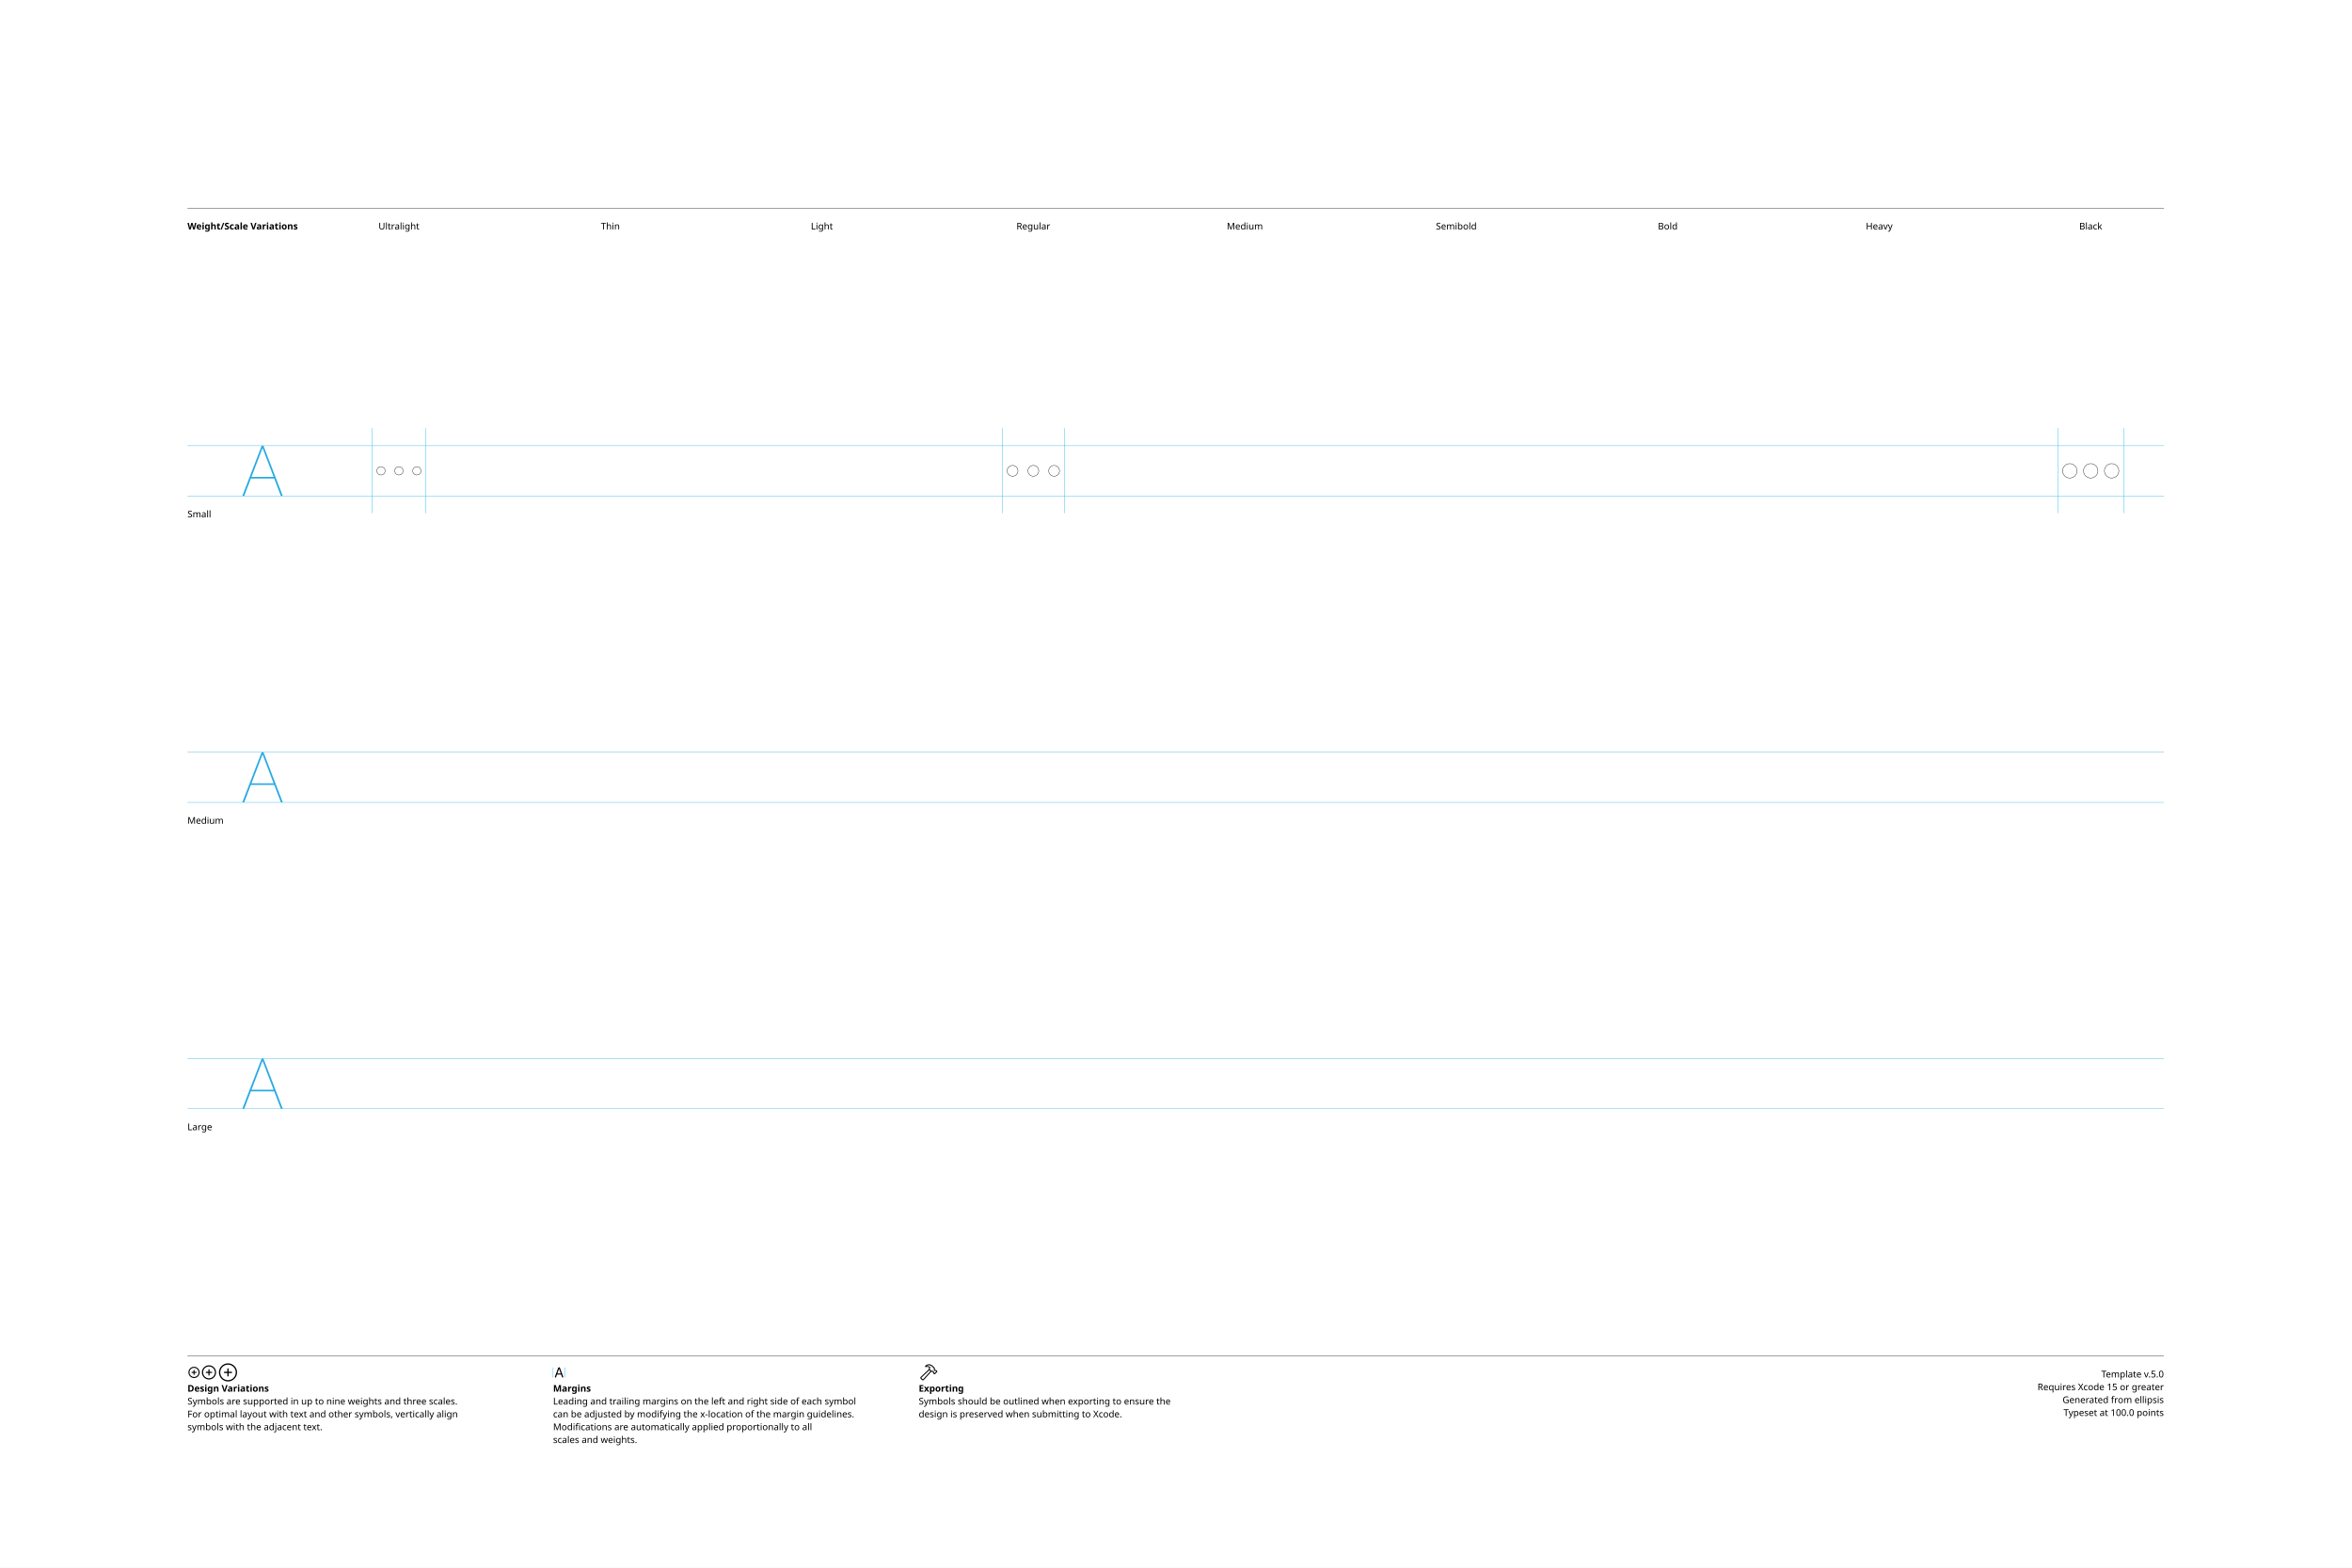
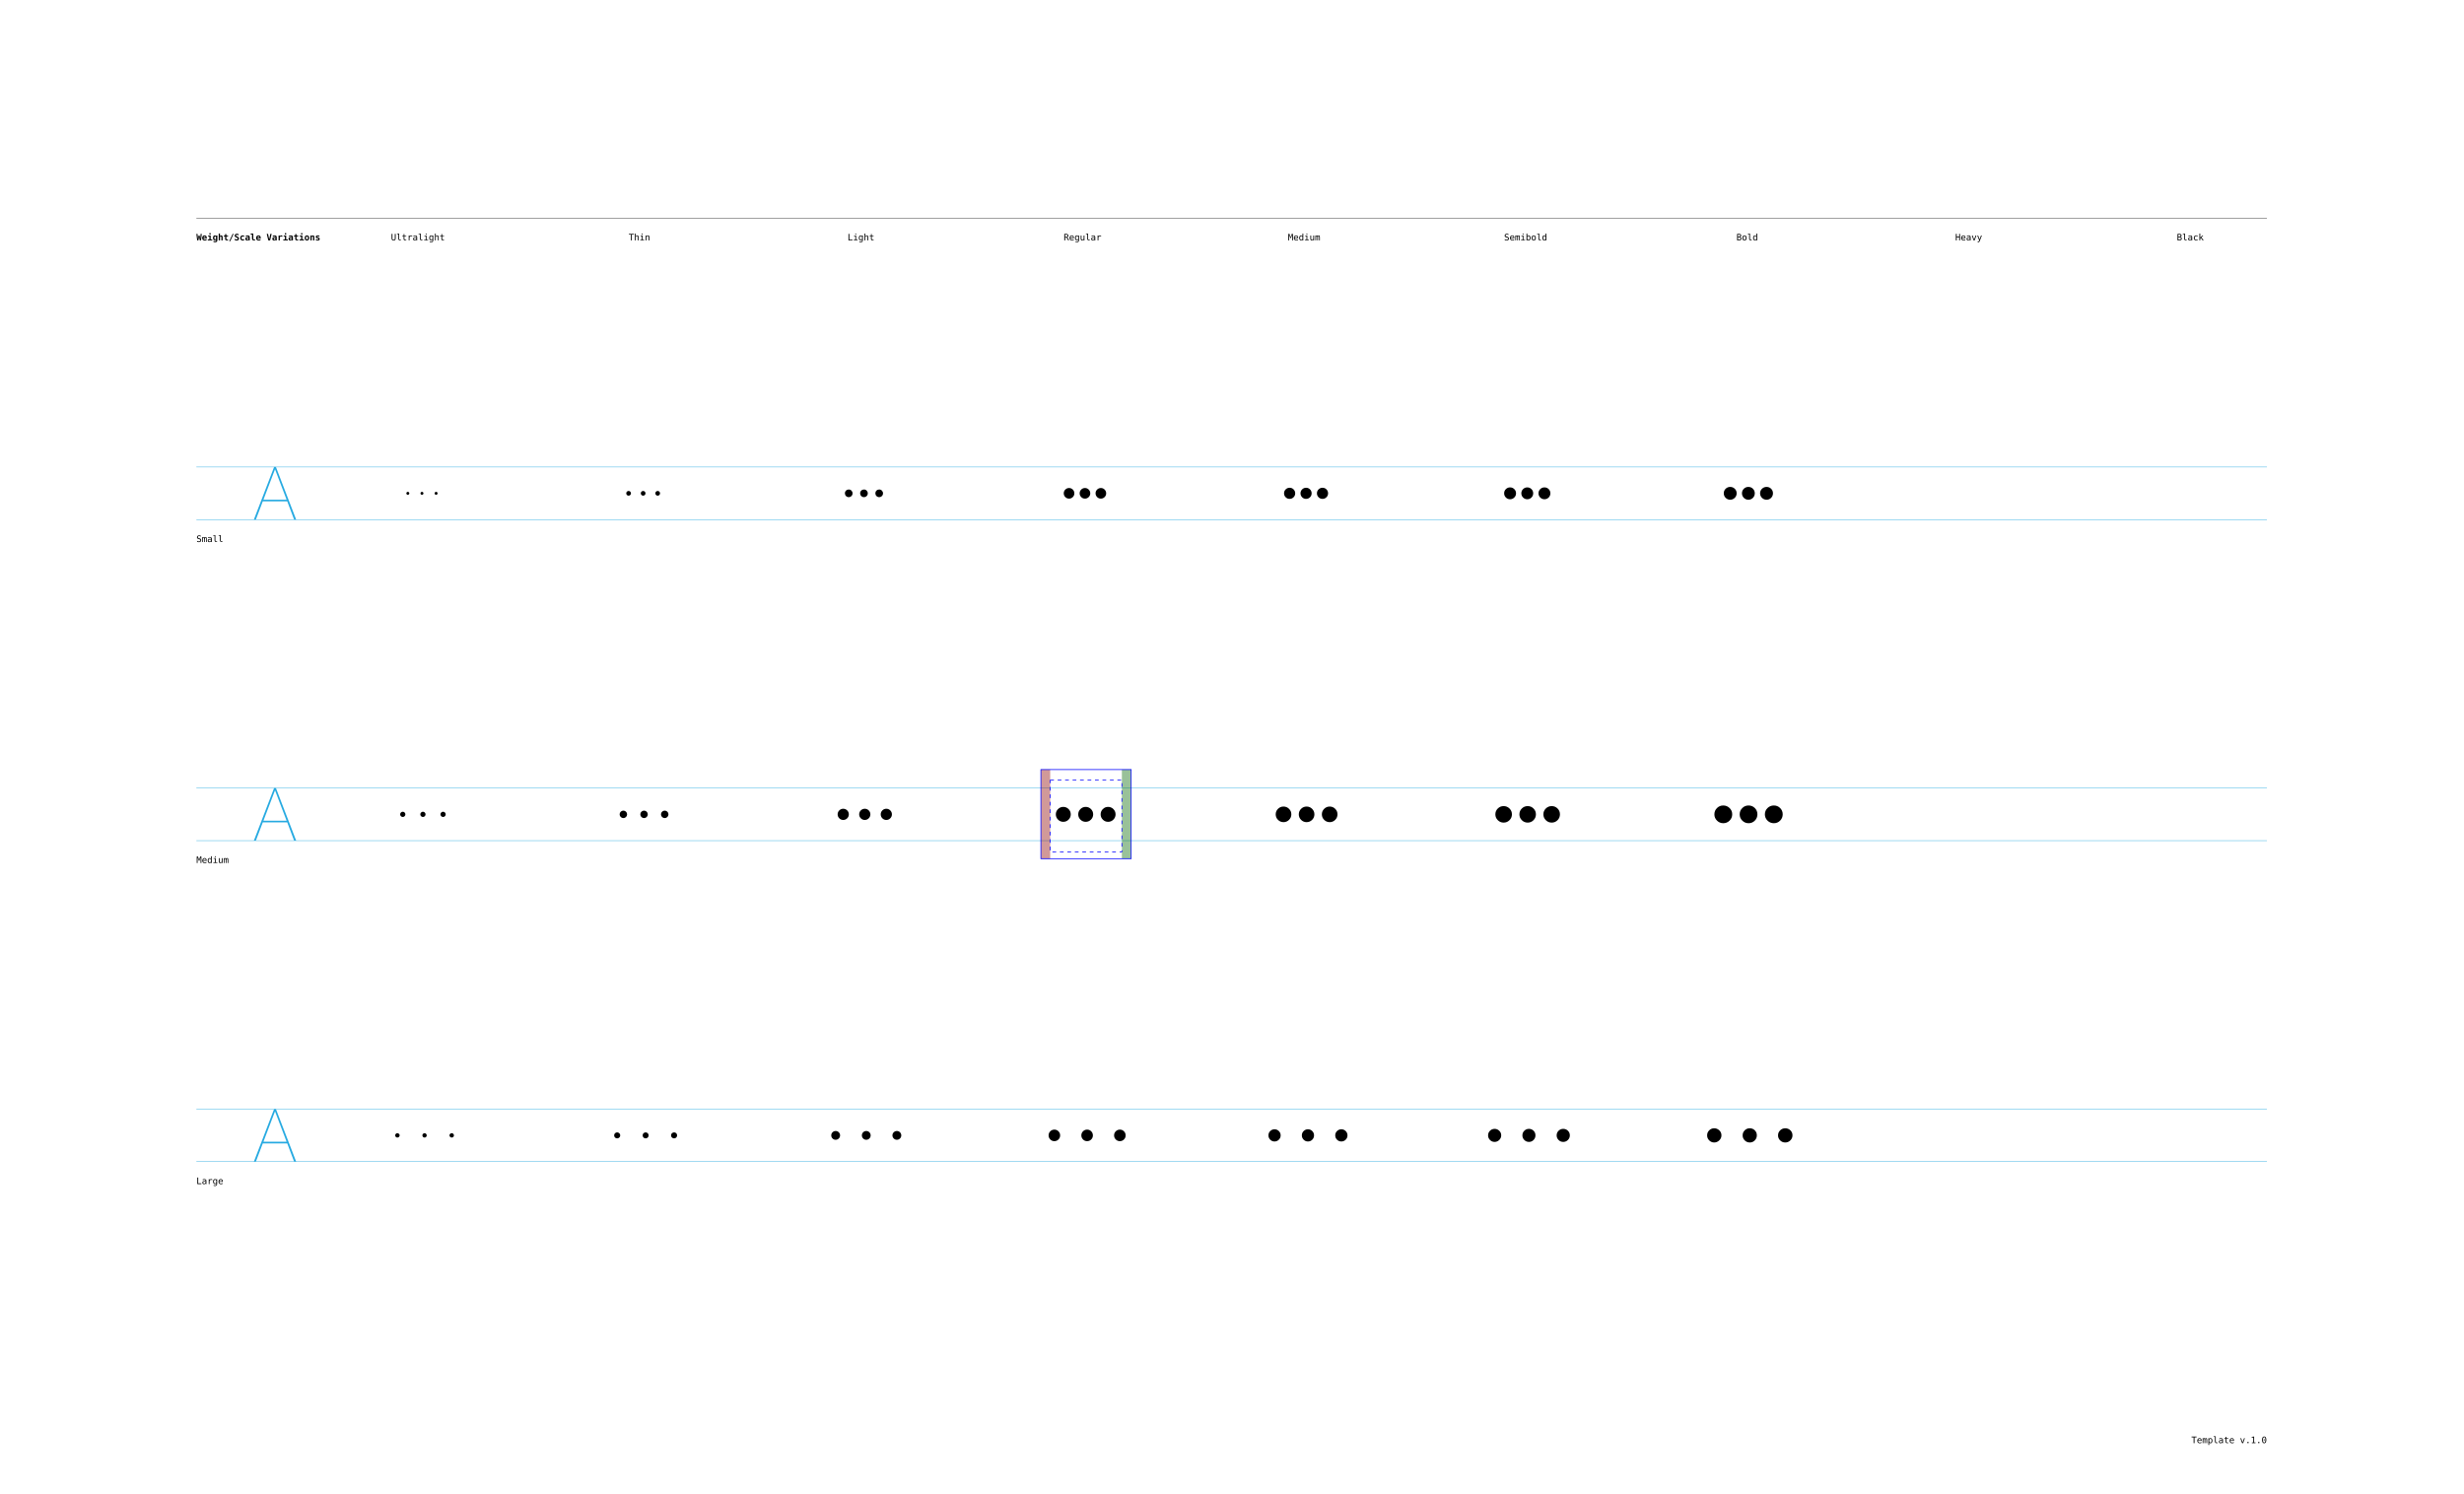
- <svg xmlns="http://www.w3.org/2000/svg" version="1.1" width="3300" height="2200">
-   <style>.monochrome-0 {-sfsymbols-variable-threshold:0.68;-sfsymbols-motion-group:2}
- .monochrome-1 {-sfsymbols-variable-threshold:0.34;-sfsymbols-motion-group:1}
- .monochrome-2 {-sfsymbols-variable-threshold:0.0;-sfsymbols-motion-group:0}
- 
- .multicolor-0:tintColor {-sfsymbols-variable-threshold:0.68;-sfsymbols-motion-group:2}
- .multicolor-1:tintColor {-sfsymbols-variable-threshold:0.34;-sfsymbols-motion-group:1}
- .multicolor-2:tintColor {-sfsymbols-variable-threshold:0.0;-sfsymbols-motion-group:0}
- 
- .hierarchical-0:primary {-sfsymbols-variable-threshold:0.68;-sfsymbols-motion-group:2}
- .hierarchical-1:primary {-sfsymbols-variable-threshold:0.34;-sfsymbols-motion-group:1}
- .hierarchical-2:primary {-sfsymbols-variable-threshold:0.0;-sfsymbols-motion-group:0}
- 
- .SFSymbolsPreviewWireframe {fill:none;opacity:1.0;stroke:black;stroke-width:0.5}
- </style>
+ <svg xmlns="http://www.w3.org/2000/svg" version="1.1" width="3300" height="2000">
  <g id="Notes">
-     <rect height="2200" id="artboard" style="fill:white;opacity:1" width="3300" x="0" y="0" />
-     <line style="fill:none;stroke:black;opacity:1;stroke-width:0.5;" x1="263" x2="3036" y1="292" y2="292" />
-     <text style="stroke:none;fill:black;font-family:sans-serif;font-size:13;font-weight:bold;" transform="matrix(1 0 0 1 263 322)">Weight/Scale Variations</text>
-     <text style="stroke:none;fill:black;font-family:sans-serif;font-size:13;text-anchor:middle;" transform="matrix(1 0 0 1 559.711 322)">Ultralight</text>
-     <text style="stroke:none;fill:black;font-family:sans-serif;font-size:13;text-anchor:middle;" transform="matrix(1 0 0 1 856.422 322)">Thin</text>
-     <text style="stroke:none;fill:black;font-family:sans-serif;font-size:13;text-anchor:middle;" transform="matrix(1 0 0 1 1153.13 322)">Light</text>
-     <text style="stroke:none;fill:black;font-family:sans-serif;font-size:13;text-anchor:middle;" transform="matrix(1 0 0 1 1449.84 322)">Regular</text>
-     <text style="stroke:none;fill:black;font-family:sans-serif;font-size:13;text-anchor:middle;" transform="matrix(1 0 0 1 1746.56 322)">Medium</text>
-     <text style="stroke:none;fill:black;font-family:sans-serif;font-size:13;text-anchor:middle;" transform="matrix(1 0 0 1 2043.27 322)">Semibold</text>
-     <text style="stroke:none;fill:black;font-family:sans-serif;font-size:13;text-anchor:middle;" transform="matrix(1 0 0 1 2339.98 322)">Bold</text>
-     <text style="stroke:none;fill:black;font-family:sans-serif;font-size:13;text-anchor:middle;" transform="matrix(1 0 0 1 2636.69 322)">Heavy</text>
-     <text style="stroke:none;fill:black;font-family:sans-serif;font-size:13;text-anchor:middle;" transform="matrix(1 0 0 1 2933.4 322)">Black</text>
-     <line style="fill:none;stroke:black;opacity:1;stroke-width:0.5;" x1="263" x2="3036" y1="1903" y2="1903" />
-     <g transform="matrix(0.2 0 0 0.2 263 1933)">
-       <path d="m46.24 4.15c21.533 0 39.453-17.871 39.453-39.404s-17.969-39.404-39.502-39.404c-21.484 0-39.355 17.871-39.355 39.404s17.92 39.404 39.404 39.404Zm0-7.422c-17.725 0-31.885-14.209-31.885-31.982s14.111-31.982 31.836-31.982c17.773 0 32.031 14.209 32.031 31.982s-14.209 31.982-31.982 31.982Zm-17.969-31.982c0 2.148 1.514 3.613 3.76 3.613h10.498v10.596c0 2.197 1.465 3.711 3.613 3.711 2.246 0 3.711-1.514 3.711-3.711v-10.596h10.596c2.197 0 3.711-1.465 3.711-3.613 0-2.197-1.514-3.711-3.711-3.711h-10.596v-10.547c0-2.246-1.465-3.76-3.711-3.76-2.148 0-3.613 1.514-3.613 3.76v10.547h-10.498c-2.246 0-3.76 1.514-3.76 3.711Z" />
-     </g>
-     <g transform="matrix(0.2 0 0 0.2 281.506 1933)">
-       <path d="m58.545 14.551c27.246 0 49.805-22.607 49.805-49.805 0-27.246-22.607-49.805-49.853-49.805-27.197 0-49.756 22.559-49.756 49.805 0 27.197 22.607 49.805 49.805 49.805Zm0-8.301c-23.047 0-41.455-18.457-41.455-41.504s18.359-41.504 41.406-41.504 41.553 18.457 41.553 41.504-18.457 41.504-41.504 41.504Zm-22.656-41.504c0 2.393 1.66 4.004 4.15 4.004h14.355v14.404c0 2.441 1.66 4.15 4.053 4.15 2.441 0 4.15-1.66 4.15-4.15v-14.404h14.404c2.441 0 4.15-1.611 4.15-4.004 0-2.441-1.709-4.15-4.15-4.15h-14.404v-14.355c0-2.49-1.709-4.199-4.15-4.199-2.393 0-4.053 1.709-4.053 4.199v14.355h-14.355c-2.49 0-4.15 1.709-4.15 4.15Z" />
-     </g>
-     <g transform="matrix(0.2 0 0 0.2 304.924 1933)">
-       <path d="m74.853 28.32c34.815 0 63.623-28.809 63.623-63.574 0-34.815-28.857-63.623-63.672-63.623-34.766 0-63.525 28.809-63.525 63.623 0 34.766 28.809 63.574 63.574 63.574Zm0-9.082c-30.176 0-54.443-24.316-54.443-54.492 0-30.225 24.219-54.492 54.395-54.492 30.225 0 54.541 24.268 54.541 54.492 0 30.176-24.268 54.492-54.492 54.492Zm-28.857-54.492c0 2.588 1.855 4.395 4.59 4.395h19.727v19.775c0 2.686 1.855 4.59 4.443 4.59 2.686 0 4.541-1.855 4.541-4.59v-19.775h19.775c2.686 0 4.59-1.807 4.59-4.395 0-2.734-1.855-4.59-4.59-4.59h-19.775v-19.727c0-2.734-1.855-4.639-4.541-4.639-2.588 0-4.443 1.904-4.443 4.639v19.727h-19.727c-2.734 0-4.59 1.855-4.59 4.59Z" />
-     </g>
-     <text style="stroke:none;fill:black;font-family:sans-serif;font-size:13;font-weight:bold;" transform="matrix(1 0 0 1 263 1953)">Design Variations</text>
-     <text style="stroke:none;fill:black;font-family:sans-serif;font-size:13;" transform="matrix(1 0 0 1 263 1971)">Symbols are supported in up to nine weights and three scales.</text>
-     <text style="stroke:none;fill:black;font-family:sans-serif;font-size:13;" transform="matrix(1 0 0 1 263 1989)">For optimal layout with text and other symbols, vertically align</text>
-     <text style="stroke:none;fill:black;font-family:sans-serif;font-size:13;" transform="matrix(1 0 0 1 263 2007)">symbols with the adjacent text.</text>
-     <line style="fill:none;stroke:#00AEEF;stroke-width:0.5;opacity:1.0;" x1="776" x2="776" y1="1919" y2="1933" />
-     <g transform="matrix(0.2 0 0 0.2 776 1933)">
-       <path d="m16.553 0.781c2.588 0 3.857-0.977 4.785-3.711l6.299-17.236h28.809l6.299 17.236c0.928 2.734 2.197 3.711 4.736 3.711 2.588 0 4.248-1.562 4.248-4.004 0-0.83-0.146-1.611-0.537-2.637l-22.9-60.986c-1.123-2.979-3.125-4.492-6.25-4.492-3.027 0-5.078 1.465-6.152 4.443l-22.9 61.084c-0.391 1.025-0.537 1.807-0.537 2.637 0 2.441 1.562 3.955 4.102 3.955Zm13.477-28.369 11.865-32.861h0.244l11.865 32.861Z" />
-     </g>
-     <line style="fill:none;stroke:#00AEEF;stroke-width:0.5;opacity:1.0;" x1="792.836" x2="792.836" y1="1919" y2="1933" />
-     <text style="stroke:none;fill:black;font-family:sans-serif;font-size:13;font-weight:bold;" transform="matrix(1 0 0 1 776 1953)">Margins</text>
-     <text style="stroke:none;fill:black;font-family:sans-serif;font-size:13;" transform="matrix(1 0 0 1 776 1971)">Leading and trailing margins on the left and right side of each symbol</text>
-     <text style="stroke:none;fill:black;font-family:sans-serif;font-size:13;" transform="matrix(1 0 0 1 776 1989)">can be adjusted by modifying the x-location of the margin guidelines.</text>
-     <text style="stroke:none;fill:black;font-family:sans-serif;font-size:13;" transform="matrix(1 0 0 1 776 2007)">Modifications are automatically applied proportionally to all</text>
-     <text style="stroke:none;fill:black;font-family:sans-serif;font-size:13;" transform="matrix(1 0 0 1 776 2025)">scales and weights.</text>
-     <g transform="matrix(0.2 0 0 0.2 1289 1933)">
-       <path d="m14.209 9.326 8.496 8.545c4.297 4.346 9.229 4.053 13.867-1.074l53.467-58.935-4.834-4.883-53.076 58.398c-1.758 2.002-3.418 2.49-5.762 0.146l-5.859-5.811c-2.344-2.295-1.807-4.004 0.195-5.811l57.373-54.004-4.883-4.834-57.959 54.443c-4.932 4.59-5.322 9.473-1.025 13.818Zm32.08-90.967c-2.1 2.051-2.246 4.932-1.074 6.885 1.172 1.807 3.467 2.979 6.689 2.148 7.324-1.709 14.941-2.002 22.07 2.686l-2.93 7.275c-1.709 4.15-0.83 7.08 1.855 9.814l11.475 11.572c2.441 2.441 4.492 2.539 7.324 2.051l5.322-0.977 3.32 3.369-0.195 2.783c-0.195 2.49 0.439 4.395 2.881 6.787l3.809 3.711c2.393 2.393 5.469 2.539 7.812 0.195l14.551-14.6c2.344-2.344 2.246-5.322-0.146-7.715l-3.857-3.809c-2.393-2.393-4.248-3.174-6.641-2.979l-2.881 0.244-3.223-3.174 1.221-5.615c0.635-2.832-0.146-5.029-3.076-7.959l-10.986-10.938c-16.699-16.602-38.867-16.211-53.32-1.758Zm7.471 1.855c12.158-8.887 28.613-7.373 39.746 3.76l12.158 12.06c1.172 1.172 1.367 2.1 1.025 3.809l-1.611 7.422 7.52 7.422 4.932-0.293c1.27-0.049 1.66 0.049 2.637 1.025l2.881 2.881-12.207 12.207-2.881-2.881c-0.977-0.977-1.123-1.367-1.074-2.686l0.342-4.883-7.471-7.422-7.617 1.27c-1.611 0.342-2.344 0.195-3.564-0.977l-10.01-10.01c-1.27-1.172-1.416-2.002-0.635-3.857l4.395-10.449c-7.812-7.275-17.969-10.4-28.125-7.422-0.781 0.195-1.074-0.439-0.439-0.977Z" />
-     </g>
-     <text style="stroke:none;fill:black;font-family:sans-serif;font-size:13;font-weight:bold;" transform="matrix(1 0 0 1 1289 1953)">Exporting</text>
-     <text style="stroke:none;fill:black;font-family:sans-serif;font-size:13;" transform="matrix(1 0 0 1 1289 1971)">Symbols should be outlined when exporting to ensure the</text>
-     <text style="stroke:none;fill:black;font-family:sans-serif;font-size:13;" transform="matrix(1 0 0 1 1289 1989)">design is preserved when submitting to Xcode.</text>
-     <text id="template-version" style="stroke:none;fill:black;font-family:sans-serif;font-size:13;text-anchor:end;" transform="matrix(1 0 0 1 3036 1933)">Template v.5.0</text>
-     <text style="stroke:none;fill:black;font-family:sans-serif;font-size:13;text-anchor:end;" transform="matrix(1 0 0 1 3036 1951)">Requires Xcode 15 or greater</text>
-     <text id="descriptive-name" style="stroke:none;fill:black;font-family:sans-serif;font-size:13;text-anchor:end;" transform="matrix(1 0 0 1 3036 1969)">Generated from ellipsis</text>
-     <text style="stroke:none;fill:black;font-family:sans-serif;font-size:13;text-anchor:end;" transform="matrix(1 0 0 1 3036 1987)">Typeset at 100.0 points</text>
-     <text style="stroke:none;fill:black;font-family:sans-serif;font-size:13;" transform="matrix(1 0 0 1 263 726)">Small</text>
-     <text style="stroke:none;fill:black;font-family:sans-serif;font-size:13;" transform="matrix(1 0 0 1 263 1156)">Medium</text>
-     <text style="stroke:none;fill:black;font-family:sans-serif;font-size:13;" transform="matrix(1 0 0 1 263 1586)">Large</text>
+     <style>
+     text {
+       font-family: monospace;
+       text-anchor: middle;
+     }
+     text.emphasis {
+       font-weight:bold;
+     }
+     text.lanchor {
+       text-anchor: start;
+     }
+   </style>
+     <rect height="2200" id="artboard" fill="white" width="3300" x="0" y="0" />
+     <line id="" style="fill:none;stroke:black;stroke-width:0.5;" x1="263" x2="3036" y1="292" y2="292" />
+     <text class="lanchor emphasis" transform="matrix(1 0 0 1 263 322)">Weight/Scale Variations</text>
+     <text transform="matrix(1 0 0 1 559.711 322)">Ultralight</text>
+     <text transform="matrix(1 0 0 1 856.422 322)">Thin</text>
+     <text transform="matrix(1 0 0 1 1153.13 322)">Light</text>
+     <text transform="matrix(1 0 0 1 1449.84 322)">Regular</text>
+     <text transform="matrix(1 0 0 1 1746.56 322)">Medium</text>
+     <text transform="matrix(1 0 0 1 2043.27 322)">Semibold</text>
+     <text transform="matrix(1 0 0 1 2339.98 322)">Bold</text>
+     <text transform="matrix(1 0 0 1 2636.69 322)">Heavy</text>
+     <text transform="matrix(1 0 0 1 2933.4 322)">Black</text>
+     <text id="template-version" style="text-anchor: end;" transform="matrix(1 0 0 1 3036 1933)">Template v.1.0</text>
+     <text class="lanchor" transform="matrix(1 0 0 1 263 726)">Small</text>
+     <text class="lanchor" transform="matrix(1 0 0 1 263 1156)">Medium</text>
+     <text class="lanchor" transform="matrix(1 0 0 1 263 1586)">Large</text>
  </g>
  <g id="Guides">
    <g id="H-reference" style="fill:#27AAE1;stroke:none;" transform="matrix(1 0 0 1 339 696)">
-       <path d="M0.994 0L3.638 0L29.328-67.132L30.03-67.132L30.03-70.459L28.123-70.459ZM11.688-24.48L46.981-24.48L46.231-26.729L12.438-26.729ZM55.12 0L57.764 0L30.638-70.459L29.433-70.459L29.433-67.132Z" />
+       <path d="M 54.932 0 L 57.666 0 L 30.566 -70.459 L 28.076 -70.459 L 0.977 0 L 3.662 0 L 12.94 -24.463 L 45.703 -24.463 Z M 29.199 -67.09 L 29.443 -67.09 L 44.824 -26.709 L 13.818 -26.709 Z" />
    </g>
-     <line id="Baseline-S" style="fill:none;stroke:#27AAE1;opacity:1;stroke-width:0.5;" x1="263" x2="3036" y1="696" y2="696" />
-     <line id="Capline-S" style="fill:none;stroke:#27AAE1;opacity:1;stroke-width:0.5;" x1="263" x2="3036" y1="625.541" y2="625.541" />
+     <line id="Baseline-S" style="fill:none;stroke:#27AAE1;opacity:1;stroke-width:0.577;" x1="263" x2="3036" y1="696" y2="696" />
+     <line id="Capline-S" style="fill:none;stroke:#27AAE1;opacity:1;stroke-width:0.577;" x1="263" x2="3036" y1="625.541" y2="625.541" />
    <g id="H-reference" style="fill:#27AAE1;stroke:none;" transform="matrix(1 0 0 1 339 1126)">
-       <path d="M0.994 0L3.638 0L29.328-67.132L30.03-67.132L30.03-70.459L28.123-70.459ZM11.688-24.48L46.981-24.48L46.231-26.729L12.438-26.729ZM55.12 0L57.764 0L30.638-70.459L29.433-70.459L29.433-67.132Z" />
+       <path d="M 54.932 0 L 57.666 0 L 30.566 -70.459 L 28.076 -70.459 L 0.977 0 L 3.662 0 L 12.94 -24.463 L 45.703 -24.463 Z M 29.199 -67.09 L 29.443 -67.09 L 44.824 -26.709 L 13.818 -26.709 Z" />
    </g>
-     <line id="Baseline-M" style="fill:none;stroke:#27AAE1;opacity:1;stroke-width:0.5;" x1="263" x2="3036" y1="1126" y2="1126" />
-     <line id="Capline-M" style="fill:none;stroke:#27AAE1;opacity:1;stroke-width:0.5;" x1="263" x2="3036" y1="1055.54" y2="1055.54" />
+     <line id="Baseline-M" style="fill:none;stroke:#27AAE1;opacity:1;stroke-width:0.577;" x1="263" x2="3036" y1="1126" y2="1126" />
+     <line id="Capline-M" style="fill:none;stroke:#27AAE1;opacity:1;stroke-width:0.577;" x1="263" x2="3036" y1="1055.54" y2="1055.54" />
    <g id="H-reference" style="fill:#27AAE1;stroke:none;" transform="matrix(1 0 0 1 339 1556)">
-       <path d="M0.994 0L3.638 0L29.328-67.132L30.03-67.132L30.03-70.459L28.123-70.459ZM11.688-24.48L46.981-24.48L46.231-26.729L12.438-26.729ZM55.12 0L57.764 0L30.638-70.459L29.433-70.459L29.433-67.132Z" />
+       <path d="M 54.932 0 L 57.666 0 L 30.566 -70.459 L 28.076 -70.459 L 0.977 0 L 3.662 0 L 12.94 -24.463 L 45.703 -24.463 Z M 29.199 -67.09 L 29.443 -67.09 L 44.824 -26.709 L 13.818 -26.709 Z" />
    </g>
-     <line id="Baseline-L" style="fill:none;stroke:#27AAE1;opacity:1;stroke-width:0.5;" x1="263" x2="3036" y1="1556" y2="1556" />
-     <line id="Capline-L" style="fill:none;stroke:#27AAE1;opacity:1;stroke-width:0.5;" x1="263" x2="3036" y1="1485.54" y2="1485.54" />
-     <line id="left-margin-Ultralight-S" style="fill:none;stroke:#00AEEF;stroke-width:0.5;opacity:1.0;" x1="521.855" x2="521.855" y1="600.785" y2="720.121" />
-     <line id="right-margin-Ultralight-S" style="fill:none;stroke:#00AEEF;stroke-width:0.5;opacity:1.0;" x1="597.567" x2="597.567" y1="600.785" y2="720.121" />
-     <line id="left-margin-Regular-S" style="fill:none;stroke:#00AEEF;stroke-width:0.5;opacity:1.0;" x1="1406.29" x2="1406.29" y1="600.785" y2="720.121" />
-     <line id="right-margin-Regular-S" style="fill:none;stroke:#00AEEF;stroke-width:0.5;opacity:1.0;" x1="1493.4" x2="1493.4" y1="600.785" y2="720.121" />
-     <line id="left-margin-Black-S" style="fill:none;stroke:#00AEEF;stroke-width:0.5;opacity:1.0;" x1="2887.11" x2="2887.11" y1="600.785" y2="720.121" />
-     <line id="right-margin-Black-S" style="fill:none;stroke:#00AEEF;stroke-width:0.5;opacity:1.0;" x1="2979.69" x2="2979.69" y1="600.785" y2="720.121" />
+     <line id="Baseline-L" style="fill:none;stroke:#27AAE1;opacity:1;stroke-width:0.577;" x1="263" x2="3036" y1="1556" y2="1556" />
+     <line id="Capline-L" style="fill:none;stroke:#27AAE1;opacity:1;stroke-width:0.577;" x1="263" x2="3036" y1="1485.54" y2="1485.54" />
+     <rect height="119.336" id="left-margin" style="fill:darkred;stroke:none;opacity:0.4;" width="12.451" x="1394.06" y="1030.79" />
+     <rect height="119.336" id="right-margin" style="fill:darkgreen;stroke:none;opacity:0.4;" width="12.451" x="1502.511" y="1030.79" />
+     <rect x="1406.511" y="1045" width="96" height="96" fill="none" stroke="blue" stroke-dasharray="5" />
+     <rect x="1394.06" y="1030.79" width="120.902" height="119.336" fill="none" stroke="blue" />
  </g>
  <g id="Symbols">
-     <g id="Black-S" transform="matrix(1 0 0 1 2887.11 696)">
-       <path class="monochrome-0 multicolor-0:tintColor hierarchical-0:primary SFSymbolsPreviewWireframe" d="M75.635-25.146C81.201-25.146 85.742-29.688 85.742-35.254C85.742-40.82 81.201-45.361 75.635-45.361C70.068-45.361 65.527-40.82 65.527-35.254C65.527-29.688 70.068-25.146 75.635-25.146Z" />
-       <path class="monochrome-1 multicolor-1:tintColor hierarchical-1:primary SFSymbolsPreviewWireframe" d="M46.289-25.146C51.855-25.146 56.397-29.688 56.397-35.254C56.397-40.82 51.855-45.361 46.289-45.361C40.723-45.361 36.182-40.82 36.182-35.254C36.182-29.688 40.723-25.146 46.289-25.146Z" />
-       <path class="monochrome-2 multicolor-2:tintColor hierarchical-2:primary SFSymbolsPreviewWireframe" d="M16.943-25.146C22.51-25.146 27.051-29.688 27.051-35.254C27.051-40.82 22.51-45.361 16.943-45.361C11.377-45.361 6.836-40.82 6.836-35.254C6.836-29.688 11.377-25.146 16.943-25.146Z" />
+     <g id="Bold-L" transform="matrix(1 0 0 1 2266 1556)">
+       <path d="M29.796 -25.716 Q25.961 -25.716 23.139 -28.506 Q20.317 -31.295 20.317 -35.212 Q20.317 -39.261 23.118 -42.002 Q25.921 -44.744 29.854 -44.744 Q33.637 -44.744 36.572 -42.02 Q39.506 -39.295 39.506 -35.328 Q39.506 -31.36 36.568 -28.538 Q33.632 -25.716 29.796 -25.716 Z M77.498 -25.716 Q73.53 -25.716 70.708 -28.506 Q67.886 -31.295 67.886 -35.212 Q67.886 -39.261 70.676 -42.002 Q73.466 -44.744 77.382 -44.744 Q81.431 -44.744 84.172 -42.02 Q86.914 -39.295 86.914 -35.328 Q86.914 -31.36 84.19 -28.538 Q81.465 -25.716 77.498 -25.716 Z M124.951 -25.716 Q120.949 -25.716 118.122 -28.506 Q115.294 -31.295 115.294 -35.212 Q115.294 -39.261 118.145 -42.002 Q120.994 -44.744 124.998 -44.744 Q129 -44.744 131.822 -42.02 Q134.644 -39.295 134.644 -35.328 Q134.644 -31.36 131.799 -28.538 Q128.955 -25.716 124.951 -25.716 Z" />
    </g>
-     <g id="Regular-S" transform="matrix(1 0 0 1 1406.29 696)">
-       <path class="monochrome-0 multicolor-0:tintColor hierarchical-0:primary SFSymbolsPreviewWireframe" d="M72.705-27.686C76.904-27.686 80.273-31.055 80.273-35.254C80.273-39.453 76.904-42.822 72.705-42.822C68.555-42.822 65.137-39.453 65.137-35.254C65.137-31.055 68.555-27.686 72.705-27.686Z" />
-       <path class="monochrome-1 multicolor-1:tintColor hierarchical-1:primary SFSymbolsPreviewWireframe" d="M43.555-27.686C47.754-27.686 51.123-31.055 51.123-35.254C51.123-39.453 47.754-42.822 43.555-42.822C39.355-42.822 35.986-39.453 35.986-35.254C35.986-31.055 39.355-27.686 43.555-27.686Z" />
-       <path class="monochrome-2 multicolor-2:tintColor hierarchical-2:primary SFSymbolsPreviewWireframe" d="M14.404-27.686C18.604-27.686 21.973-31.055 21.973-35.254C21.973-39.453 18.604-42.822 14.404-42.822C10.205-42.822 6.836-39.453 6.836-35.254C6.836-31.055 10.205-27.686 14.404-27.686Z" />
+     <g id="Semibold-L" transform="matrix(1 0 0 1 1970.27 1556)">
+       <path d="M31.415 -26.487 Q27.854 -26.487 25.278 -29.056 Q22.701 -31.624 22.701 -35.23 Q22.701 -38.911 25.276 -41.441 Q27.851 -43.973 31.466 -43.973 Q34.996 -43.973 37.637 -41.441 Q40.277 -38.91 40.277 -35.275 Q40.277 -31.641 37.626 -29.064 Q34.974 -26.487 31.415 -26.487 Z M77.445 -26.487 Q73.811 -26.487 71.234 -29.056 Q68.657 -31.624 68.657 -35.23 Q68.657 -38.911 71.226 -41.441 Q73.794 -43.973 77.4 -43.973 Q81.081 -43.973 83.611 -41.441 Q86.143 -38.91 86.143 -35.275 Q86.143 -31.641 83.611 -29.064 Q81.08 -26.487 77.445 -26.487 Z M123.337 -26.487 Q119.681 -26.487 117.103 -29.056 Q114.523 -31.624 114.523 -35.23 Q114.523 -38.911 117.126 -41.441 Q119.728 -43.973 123.382 -43.973 Q127.038 -43.973 129.614 -41.441 Q132.19 -38.91 132.19 -35.275 Q132.19 -31.641 129.59 -29.064 Q126.991 -26.487 123.337 -26.487 Z" />
    </g>
-     <g id="Ultralight-S" transform="matrix(1 0 0 1 521.855 696)">
-       <path class="monochrome-0 multicolor-0:tintColor hierarchical-0:primary SFSymbolsPreviewWireframe" d="M62.987-29.411C66.233-29.411 68.876-32.008 68.876-35.254C68.876-38.499 66.233-41.097 62.987-41.097C59.791-41.097 57.145-38.499 57.145-35.254C57.145-32.008 59.791-29.411 62.987-29.411Z" />
-       <path class="monochrome-1 multicolor-1:tintColor hierarchical-1:primary SFSymbolsPreviewWireframe" d="M37.833-29.411C41.079-29.411 43.676-32.008 43.676-35.254C43.676-38.499 41.079-41.097 37.833-41.097C34.633-41.097 31.99-38.499 31.99-35.254C31.99-32.008 34.633-29.411 37.833-29.411Z" />
-       <path class="monochrome-2 multicolor-2:tintColor hierarchical-2:primary SFSymbolsPreviewWireframe" d="M12.679-29.411C15.924-29.411 18.521-32.008 18.521-35.254C18.521-38.499 15.924-41.097 12.679-41.097C9.479-41.097 6.836-38.499 6.836-35.254C6.836-32.008 9.479-29.411 12.679-29.411Z" />
+     <g id="Medium-L" transform="matrix(1 0 0 1 1674.31 1556)">
+       <path d="M32.627 -27.066 Q29.273 -27.066 26.882 -29.469 Q24.489 -31.87 24.489 -35.243 Q24.489 -38.648 26.893 -41.02 Q29.299 -43.394 32.676 -43.394 Q36.017 -43.394 38.437 -41.008 Q40.856 -38.621 40.856 -35.236 Q40.856 -31.85 38.418 -29.459 Q35.981 -27.066 32.627 -27.066 Z M77.406 -27.066 Q74.02 -27.066 71.629 -29.469 Q69.236 -31.87 69.236 -35.243 Q69.236 -38.648 71.639 -41.02 Q74.04 -43.394 77.413 -43.394 Q80.819 -43.394 83.19 -41.008 Q85.564 -38.621 85.564 -35.236 Q85.564 -31.85 83.178 -29.459 Q80.791 -27.066 77.406 -27.066 Z M122.126 -27.066 Q118.732 -27.066 116.339 -29.469 Q113.944 -31.87 113.944 -35.243 Q113.944 -38.648 116.361 -41.02 Q118.777 -43.394 122.171 -43.394 Q125.565 -43.394 127.957 -41.008 Q130.35 -38.621 130.35 -35.236 Q130.35 -31.85 127.934 -29.459 Q125.519 -27.066 122.126 -27.066 Z" />
+     </g>
+     <g id="Regular-L" transform="matrix(1 0 0 1 1378.56 1556)">
+       <path d="M33.517 -27.49 Q30.315 -27.49 28.058 -29.77 Q25.8 -32.05 25.8 -35.253 Q25.8 -38.455 28.08 -40.712 Q30.36 -42.97 33.563 -42.97 Q36.765 -42.97 39.023 -40.69 Q41.28 -38.41 41.28 -35.207 Q41.28 -32.005 39 -29.747 Q36.72 -27.49 33.517 -27.49 Z M77.377 -27.49 Q74.175 -27.49 71.918 -29.77 Q69.66 -32.05 69.66 -35.253 Q69.66 -38.455 71.94 -40.712 Q74.22 -42.97 77.423 -42.97 Q80.625 -42.97 82.883 -40.69 Q85.14 -38.41 85.14 -35.207 Q85.14 -32.005 82.86 -29.747 Q80.58 -27.49 77.377 -27.49 Z M121.237 -27.49 Q118.035 -27.49 115.778 -29.77 Q113.52 -32.05 113.52 -35.253 Q113.52 -38.455 115.8 -40.712 Q118.08 -42.97 121.283 -42.97 Q124.485 -42.97 126.743 -40.69 Q129 -38.41 129 -35.207 Q129 -32.005 126.72 -29.747 Q124.44 -27.49 121.237 -27.49 Z" />
+     </g>
+     <g id="Light-L" transform="matrix(1 0 0 1 1082.77 1556)">
+       <path d="M36.37 -29.351 Q33.935 -29.351 32.224 -31.084 Q30.513 -32.816 30.513 -35.249 Q30.513 -37.683 32.247 -39.397 Q33.979 -41.109 36.412 -41.109 Q38.845 -41.109 40.59 -39.376 Q42.335 -37.644 42.335 -35.211 Q42.335 -32.777 40.582 -31.063 Q38.831 -29.351 36.37 -29.351 Z M77.381 -29.351 Q74.947 -29.351 73.233 -31.084 Q71.521 -32.816 71.521 -35.249 Q71.521 -37.683 73.254 -39.397 Q74.986 -41.109 77.419 -41.109 Q79.853 -41.109 81.567 -39.376 Q83.279 -37.644 83.279 -35.211 Q83.279 -32.777 81.546 -31.063 Q79.814 -29.351 77.381 -29.351 Z M118.388 -29.351 Q115.955 -29.351 114.21 -31.084 Q112.465 -32.816 112.465 -35.249 Q112.465 -37.683 114.218 -39.397 Q115.969 -41.109 118.43 -41.109 Q120.865 -41.109 122.576 -39.376 Q124.287 -37.644 124.287 -35.211 Q124.287 -32.777 122.553 -31.063 Q120.821 -29.351 118.388 -29.351 Z" />
+     </g>
+     <g id="Thin-L" transform="matrix(1 0 0 1 787.282 1556)">
+       <path d="M39.222 -31.212 Q37.555 -31.212 36.391 -32.397 Q35.227 -33.582 35.227 -35.246 Q35.227 -36.91 36.412 -38.079 Q37.597 -39.248 39.263 -39.248 Q40.927 -39.248 42.157 -38.063 Q43.389 -36.878 43.389 -35.214 Q43.389 -33.55 42.165 -32.381 Q40.941 -31.212 39.222 -31.212 Z M77.384 -31.212 Q75.72 -31.212 74.551 -32.397 Q73.382 -33.582 73.382 -35.246 Q73.382 -36.91 74.567 -38.079 Q75.752 -39.248 77.416 -39.248 Q79.08 -39.248 80.249 -38.063 Q81.418 -36.878 81.418 -35.214 Q81.418 -33.55 80.233 -32.381 Q79.048 -31.212 77.384 -31.212 Z M115.537 -31.212 Q113.873 -31.212 112.643 -32.397 Q111.411 -33.582 111.411 -35.246 Q111.411 -36.91 112.635 -38.079 Q113.859 -39.248 115.578 -39.248 Q117.245 -39.248 118.409 -38.063 Q119.573 -36.878 119.573 -35.214 Q119.573 -33.55 118.388 -32.381 Q117.203 -31.212 115.537 -31.212 Z" />
+     </g>
+     <g id="Ultralight-L" transform="matrix(1 0 0 1 491.205 1556)">
+       <path d="M40.935 -32.327 Q39.729 -32.327 38.892 -33.184 Q38.055 -34.042 38.055 -35.245 Q38.055 -36.447 38.911 -37.289 Q39.769 -38.132 40.972 -38.132 Q42.175 -38.132 43.097 -37.276 Q44.021 -36.418 44.021 -35.215 Q44.021 -34.013 43.115 -33.171 Q42.207 -32.327 40.935 -32.327 Z M77.385 -32.327 Q76.183 -32.327 75.341 -33.184 Q74.498 -34.042 74.498 -35.245 Q74.498 -36.447 75.354 -37.289 Q76.212 -38.132 77.415 -38.132 Q78.617 -38.132 79.459 -37.276 Q80.303 -36.418 80.303 -35.215 Q80.303 -34.013 79.446 -33.171 Q78.588 -32.327 77.385 -32.327 Z M113.828 -32.327 Q112.625 -32.327 111.701 -33.184 Q110.779 -34.042 110.779 -35.245 Q110.779 -36.447 111.685 -37.289 Q112.593 -38.132 113.865 -38.132 Q115.073 -38.132 115.908 -37.276 Q116.745 -36.418 116.745 -35.215 Q116.745 -34.013 115.889 -33.171 Q115.031 -32.327 113.828 -32.327 Z" />
+     </g>
+     <g id="Bold-M" transform="matrix(1 0 0 1 2281.8 1126)">
+       <path d="M26.177 -23.355 Q21.25 -23.355 17.75 -26.844 Q14.25 -30.331 14.25 -35.23 Q14.25 -40.23 17.739 -43.667 Q21.226 -47.105 26.125 -47.105 Q31.075 -47.105 34.6 -43.667 Q38.125 -40.23 38.125 -35.292 Q38.125 -30.355 34.615 -26.855 Q31.106 -23.355 26.177 -23.355 Z M60.062 -23.355 Q55.125 -23.355 51.625 -26.844 Q48.125 -30.331 48.125 -35.23 Q48.125 -40.23 51.614 -43.667 Q55.101 -47.105 60 -47.105 Q65 -47.105 68.438 -43.667 Q71.875 -40.23 71.875 -35.292 Q71.875 -30.355 68.438 -26.855 Q65 -23.355 60.062 -23.355 Z M93.91 -23.355 Q88.946 -23.355 85.41 -26.844 Q81.875 -30.331 81.875 -35.23 Q81.875 -40.23 85.41 -43.667 Q88.946 -47.105 93.91 -47.105 Q98.875 -47.105 102.312 -43.667 Q105.75 -40.23 105.75 -35.292 Q105.75 -30.355 102.312 -26.855 Q98.875 -23.355 93.91 -23.355 Z" />
+     </g>
+     <g id="Semibold-M" transform="matrix(1 0 0 1 1985.97 1126)">
+       <path d="M27.84 -24.17 Q23.261 -24.17 20.005 -27.419 Q16.75 -30.667 16.75 -35.23 Q16.75 -39.85 19.999 -43.07 Q23.247 -46.29 27.81 -46.29 Q32.401 -46.29 35.67 -43.07 Q38.94 -39.85 38.94 -35.265 Q38.94 -30.681 35.68 -27.425 Q32.419 -24.17 27.84 -24.17 Z M60.035 -24.17 Q55.451 -24.17 52.195 -27.419 Q48.94 -30.667 48.94 -35.23 Q48.94 -39.85 52.189 -43.07 Q55.438 -46.29 60 -46.29 Q64.62 -46.29 67.84 -43.07 Q71.06 -39.85 71.06 -35.265 Q71.06 -30.681 67.84 -27.425 Q64.62 -24.17 60.035 -24.17 Z M92.21 -24.17 Q87.611 -24.17 84.335 -27.419 Q81.06 -30.667 81.06 -35.23 Q81.06 -39.85 84.335 -43.07 Q87.611 -46.29 92.21 -46.29 Q96.81 -46.29 100.03 -43.07 Q103.25 -39.85 103.25 -35.265 Q103.25 -30.681 100.03 -27.425 Q96.81 -24.17 92.21 -24.17 Z" />
+     </g>
+     <g id="Medium-M" transform="matrix(1 0 0 1 1689.91 1126)">
+       <path d="M29.086 -24.781 Q24.769 -24.781 21.698 -27.851 Q18.625 -30.92 18.625 -35.23 Q18.625 -39.564 21.694 -42.621 Q24.764 -45.679 29.074 -45.679 Q33.396 -45.679 36.474 -42.621 Q39.551 -39.564 39.551 -35.245 Q39.551 -30.926 36.477 -27.854 Q33.403 -24.781 29.086 -24.781 Z M60.015 -24.781 Q55.696 -24.781 52.624 -27.851 Q49.551 -30.92 49.551 -35.23 Q49.551 -39.564 52.621 -42.621 Q55.69 -45.679 60 -45.679 Q64.334 -45.679 67.391 -42.621 Q70.449 -39.564 70.449 -35.245 Q70.449 -30.926 67.391 -27.854 Q64.334 -24.781 60.015 -24.781 Z M90.935 -24.781 Q86.609 -24.781 83.529 -27.851 Q80.449 -30.92 80.449 -35.23 Q80.449 -39.564 83.529 -42.621 Q86.609 -45.679 90.935 -45.679 Q95.261 -45.679 98.317 -42.621 Q101.375 -39.564 101.375 -35.245 Q101.375 -30.926 98.317 -27.854 Q95.261 -24.781 90.935 -24.781 Z" />
+     </g>
+     <g id="Regular-M" transform="matrix(1 0 0 1 1394.06 1126)">
+       <path d="M30 -25.23 Q25.875 -25.23 22.938 -28.167 Q20 -31.105 20 -35.23 Q20 -39.355 22.938 -42.292 Q25.875 -45.23 30 -45.23 Q34.125 -45.23 37.062 -42.292 Q40 -39.355 40 -35.23 Q40 -31.105 37.062 -28.167 Q34.125 -25.23 30 -25.23 Z M60 -25.23 Q55.875 -25.23 52.938 -28.167 Q50 -31.105 50 -35.23 Q50 -39.355 52.938 -42.292 Q55.875 -45.23 60 -45.23 Q64.125 -45.23 67.062 -42.292 Q70 -39.355 70 -35.23 Q70 -31.105 67.062 -28.167 Q64.125 -25.23 60 -25.23 Z M90 -25.23 Q85.875 -25.23 82.938 -28.167 Q80 -31.105 80 -35.23 Q80 -39.355 82.938 -42.292 Q85.875 -45.23 90 -45.23 Q94.125 -45.23 97.062 -42.292 Q100 -39.355 100 -35.23 Q100 -31.105 97.062 -28.167 Q94.125 -25.23 90 -25.23 Z" />
+     </g>
+     <g id="Light-M" transform="matrix(1 0 0 1 1098.18 1126)">
+       <path d="M31.154 -27.73 Q28.06 -27.73 25.858 -29.934 Q23.654 -32.136 23.654 -35.23 Q23.654 -38.324 25.858 -40.526 Q28.06 -42.73 31.154 -42.73 Q34.248 -42.73 36.451 -40.526 Q38.654 -38.324 38.654 -35.23 Q38.654 -32.136 36.451 -29.934 Q34.248 -27.73 31.154 -27.73 Z M60 -27.73 Q56.906 -27.73 54.704 -29.934 Q52.5 -32.136 52.5 -35.23 Q52.5 -38.324 54.704 -40.526 Q56.906 -42.73 60 -42.73 Q63.094 -42.73 65.296 -40.526 Q67.5 -38.324 67.5 -35.23 Q67.5 -32.136 65.296 -29.934 Q63.094 -27.73 60 -27.73 Z M88.846 -27.73 Q85.752 -27.73 83.549 -29.934 Q81.346 -32.136 81.346 -35.23 Q81.346 -38.324 83.549 -40.526 Q85.752 -42.73 88.846 -42.73 Q91.94 -42.73 94.142 -40.526 Q96.346 -38.324 96.346 -35.23 Q96.346 -32.136 94.142 -29.934 Q91.94 -27.73 88.846 -27.73 Z" />
+     </g>
+     <g id="Thin-M" transform="matrix(1 0 0 1 802.565 1126)">
+       <path d="M32.307 -30.23 Q30.245 -30.23 28.776 -31.699 Q27.308 -33.167 27.308 -35.23 Q27.308 -37.292 28.776 -38.761 Q30.245 -40.23 32.307 -40.23 Q34.37 -40.23 35.839 -38.761 Q37.307 -37.292 37.307 -35.23 Q37.307 -33.167 35.839 -31.699 Q34.37 -30.23 32.307 -30.23 Z M60 -30.23 Q57.938 -30.23 56.469 -31.699 Q55 -33.167 55 -35.23 Q55 -37.292 56.469 -38.761 Q57.938 -40.23 60 -40.23 Q62.062 -40.23 63.531 -38.761 Q65 -37.292 65 -35.23 Q65 -33.167 63.531 -31.699 Q62.062 -30.23 60 -30.23 Z M87.692 -30.23 Q85.63 -30.23 84.161 -31.699 Q82.692 -33.167 82.692 -35.23 Q82.692 -37.292 84.161 -38.761 Q85.63 -40.23 87.692 -40.23 Q89.755 -40.23 91.224 -38.761 Q92.692 -37.292 92.692 -35.23 Q92.692 -33.167 91.224 -31.699 Q89.755 -30.23 87.692 -30.23 Z" />
+     </g>
+     <g id="Ultralight-M" transform="matrix(1 0 0 1 506.415 1126)">
+       <path d="M33 -31.73 Q31.556 -31.73 30.529 -32.759 Q29.5 -33.786 29.5 -35.23 Q29.5 -36.674 30.529 -37.701 Q31.556 -38.73 33 -38.73 Q34.444 -38.73 35.471 -37.701 Q36.5 -36.674 36.5 -35.23 Q36.5 -33.786 35.471 -32.759 Q34.444 -31.73 33 -31.73 Z M60 -31.73 Q58.556 -31.73 57.529 -32.759 Q56.5 -33.786 56.5 -35.23 Q56.5 -36.674 57.529 -37.701 Q58.556 -38.73 60 -38.73 Q61.444 -38.73 62.471 -37.701 Q63.5 -36.674 63.5 -35.23 Q63.5 -33.786 62.471 -32.759 Q61.444 -31.73 60 -31.73 Z M87 -31.73 Q85.556 -31.73 84.528 -32.759 Q83.5 -33.786 83.5 -35.23 Q83.5 -36.674 84.528 -37.701 Q85.556 -38.73 87 -38.73 Q88.444 -38.73 89.472 -37.701 Q90.5 -36.674 90.5 -35.23 Q90.5 -33.786 89.472 -32.759 Q88.444 -31.73 87 -31.73 Z" />
+     </g>
+     <g id="Bold-S" transform="matrix(1 0 0 1 2294.23 696)">
+       <path d="M23 -26.65 Q19.429 -26.65 16.914 -29.176 Q14.399 -31.703 14.399 -35.251 Q14.399 -38.879 16.926 -41.345 Q19.453 -43.81 23 -43.81 Q26.589 -43.81 29.124 -41.324 Q31.659 -38.838 31.659 -35.259 Q31.659 -31.679 29.115 -29.165 Q26.572 -26.65 23 -26.65 Z M47.369 -26.65 Q43.79 -26.65 41.275 -29.176 Q38.76 -31.703 38.76 -35.251 Q38.76 -38.879 41.286 -41.345 Q43.813 -43.81 47.361 -43.81 Q50.989 -43.81 53.455 -41.324 Q55.92 -38.838 55.92 -35.259 Q55.92 -31.679 53.434 -29.165 Q50.948 -26.65 47.369 -26.65 Z M71.707 -26.65 Q68.107 -26.65 65.564 -29.176 Q63.021 -31.703 63.021 -35.251 Q63.021 -38.879 65.586 -41.345 Q68.149 -43.81 71.75 -43.81 Q75.35 -43.81 77.815 -41.324 Q80.281 -38.838 80.281 -35.259 Q80.281 -31.679 77.794 -29.165 Q75.308 -26.65 71.707 -26.65 Z" />
+     </g>
+     <g id="Semibold-S" transform="matrix(1 0 0 1 1998.1 696)">
+       <path d="M24.312 -27.293 Q21.016 -27.293 18.693 -29.63 Q16.372 -31.968 16.372 -35.251 Q16.372 -38.579 18.709 -40.873 Q21.047 -43.167 24.33 -43.167 Q27.636 -43.167 29.968 -40.853 Q32.302 -38.537 32.302 -35.237 Q32.302 -31.937 29.954 -29.614 Q27.607 -27.293 24.312 -27.293 Z M47.347 -27.293 Q44.047 -27.293 41.724 -29.63 Q39.403 -31.968 39.403 -35.251 Q39.403 -38.579 41.74 -40.873 Q44.078 -43.167 47.361 -43.167 Q50.689 -43.167 52.983 -40.853 Q55.277 -38.537 55.277 -35.237 Q55.277 -31.937 52.963 -29.614 Q50.647 -27.293 47.347 -27.293 Z M70.366 -27.293 Q67.054 -27.293 64.716 -29.63 Q62.378 -31.968 62.378 -35.251 Q62.378 -38.579 64.736 -40.873 Q67.096 -43.167 70.408 -43.167 Q73.72 -43.167 76.014 -40.853 Q78.308 -38.537 78.308 -35.237 Q78.308 -31.937 75.994 -29.614 Q73.678 -27.293 70.366 -27.293 Z" />
+     </g>
+     <g id="Medium-S" transform="matrix(1 0 0 1 1701.85 696)">
+       <path d="M25.295 -27.775 Q22.205 -27.775 20.029 -29.971 Q17.851 -32.168 17.851 -35.251 Q17.851 -38.353 20.048 -40.519 Q22.243 -42.685 25.327 -42.685 Q28.421 -42.685 30.602 -40.499 Q32.784 -38.312 32.784 -35.221 Q32.784 -32.13 30.585 -29.953 Q28.384 -27.775 25.295 -27.775 Z M47.331 -27.775 Q44.24 -27.775 42.063 -29.971 Q39.885 -32.168 39.885 -35.251 Q39.885 -38.353 42.081 -40.519 Q44.278 -42.685 47.361 -42.685 Q50.463 -42.685 52.629 -40.499 Q54.795 -38.312 54.795 -35.221 Q54.795 -32.13 52.609 -29.953 Q50.422 -27.775 47.331 -27.775 Z M69.36 -27.775 Q66.263 -27.775 64.08 -29.971 Q61.896 -32.168 61.896 -35.251 Q61.896 -38.353 64.1 -40.519 Q66.306 -42.685 69.401 -42.685 Q72.498 -42.685 74.663 -40.499 Q76.829 -38.312 76.829 -35.221 Q76.829 -32.13 74.642 -29.953 Q72.456 -27.775 69.36 -27.775 Z" />
+     </g>
+     <g id="Regular-S" transform="matrix(1 0 0 1 1405.73 696)">
+       <path d="M26.016 -28.129 Q23.078 -28.129 21.007 -30.221 Q18.936 -32.313 18.936 -35.251 Q18.936 -38.189 21.028 -40.26 Q23.12 -42.331 26.058 -42.331 Q28.996 -42.331 31.067 -40.239 Q33.138 -38.147 33.138 -35.209 Q33.138 -32.271 31.046 -30.2 Q28.954 -28.129 26.016 -28.129 Z M47.319 -28.129 Q44.381 -28.129 42.31 -30.221 Q40.239 -32.313 40.239 -35.251 Q40.239 -38.189 42.331 -40.26 Q44.423 -42.331 47.361 -42.331 Q50.299 -42.331 52.37 -40.239 Q54.441 -38.147 54.441 -35.209 Q54.441 -32.271 52.349 -30.2 Q50.257 -28.129 47.319 -28.129 Z M68.622 -28.129 Q65.684 -28.129 63.613 -30.221 Q61.542 -32.313 61.542 -35.251 Q61.542 -38.189 63.634 -40.26 Q65.726 -42.331 68.664 -42.331 Q71.602 -42.331 73.673 -40.239 Q75.744 -38.147 75.744 -35.209 Q75.744 -32.271 73.652 -30.2 Q71.56 -28.129 68.622 -28.129 Z" />
+     </g>
+     <g id="Light-S" transform="matrix(1 0 0 1 1109.75 696)">
+       <path d="M26.927 -30.101 Q24.802 -30.101 23.311 -31.614 Q21.819 -33.127 21.819 -35.251 Q21.819 -37.375 23.332 -38.866 Q24.845 -40.358 26.968 -40.358 Q29.092 -40.358 30.585 -38.846 Q32.076 -37.333 32.076 -35.209 Q32.076 -33.085 30.563 -31.594 Q29.051 -30.101 26.927 -30.101 Z M47.319 -30.101 Q45.195 -30.101 43.704 -31.614 Q42.212 -33.127 42.212 -35.251 Q42.212 -37.375 43.724 -38.866 Q45.237 -40.358 47.361 -40.358 Q49.485 -40.358 50.976 -38.846 Q52.468 -37.333 52.468 -35.209 Q52.468 -33.085 50.956 -31.594 Q49.443 -30.101 47.319 -30.101 Z M67.712 -30.101 Q65.588 -30.101 64.095 -31.614 Q62.604 -33.127 62.604 -35.251 Q62.604 -37.375 64.117 -38.866 Q65.629 -40.358 67.753 -40.358 Q69.878 -40.358 71.369 -38.846 Q72.861 -37.333 72.861 -35.209 Q72.861 -33.085 71.348 -31.594 Q69.835 -30.101 67.712 -30.101 Z" />
+     </g>
+     <g id="Thin-S" transform="matrix(1 0 0 1 814.015 696)">
+       <path d="M27.837 -32.074 Q26.526 -32.074 25.614 -33.007 Q24.702 -33.94 24.702 -35.251 Q24.702 -36.561 25.635 -37.474 Q26.569 -38.386 27.878 -38.386 Q29.189 -38.386 30.101 -37.453 Q31.014 -36.52 31.014 -35.209 Q31.014 -33.899 30.081 -32.986 Q29.148 -32.074 27.837 -32.074 Z M47.319 -32.074 Q46.009 -32.074 45.096 -33.007 Q44.184 -33.94 44.184 -35.251 Q44.184 -36.561 45.117 -37.474 Q46.05 -38.386 47.361 -38.386 Q48.671 -38.386 49.584 -37.453 Q50.496 -36.52 50.496 -35.209 Q50.496 -33.899 49.563 -32.986 Q48.63 -32.074 47.319 -32.074 Z M66.802 -32.074 Q65.491 -32.074 64.579 -33.007 Q63.666 -33.94 63.666 -35.251 Q63.666 -36.561 64.599 -37.474 Q65.532 -38.386 66.843 -38.386 Q68.154 -38.386 69.066 -37.453 Q69.978 -36.52 69.978 -35.209 Q69.978 -33.899 69.045 -32.986 Q68.111 -32.074 66.802 -32.074 Z" />
+     </g>
+     <g id="Ultralight-S" transform="matrix(1 0 0 1 517.792 696)">
+       <path d="M28.383 -33.257 Q27.561 -33.257 26.997 -33.843 Q26.431 -34.428 26.431 -35.251 Q26.431 -36.073 27.017 -36.637 Q27.602 -37.202 28.425 -37.202 Q29.247 -37.202 29.811 -36.617 Q30.377 -36.032 30.377 -35.209 Q30.377 -34.387 29.791 -33.823 Q29.206 -33.257 28.383 -33.257 Z M47.319 -33.257 Q46.497 -33.257 45.933 -33.843 Q45.367 -34.428 45.367 -35.251 Q45.367 -36.073 45.953 -36.637 Q46.538 -37.202 47.361 -37.202 Q48.183 -37.202 48.747 -36.617 Q49.312 -36.032 49.312 -35.209 Q49.312 -34.387 48.727 -33.823 Q48.142 -33.257 47.319 -33.257 Z M66.255 -33.257 Q65.433 -33.257 64.868 -33.843 Q64.303 -34.428 64.303 -35.251 Q64.303 -36.073 64.889 -36.637 Q65.474 -37.202 66.297 -37.202 Q67.119 -37.202 67.684 -36.617 Q68.249 -36.032 68.249 -35.209 Q68.249 -34.387 67.663 -33.823 Q67.078 -33.257 66.255 -33.257 Z" />
    </g>
  </g>
</svg>
